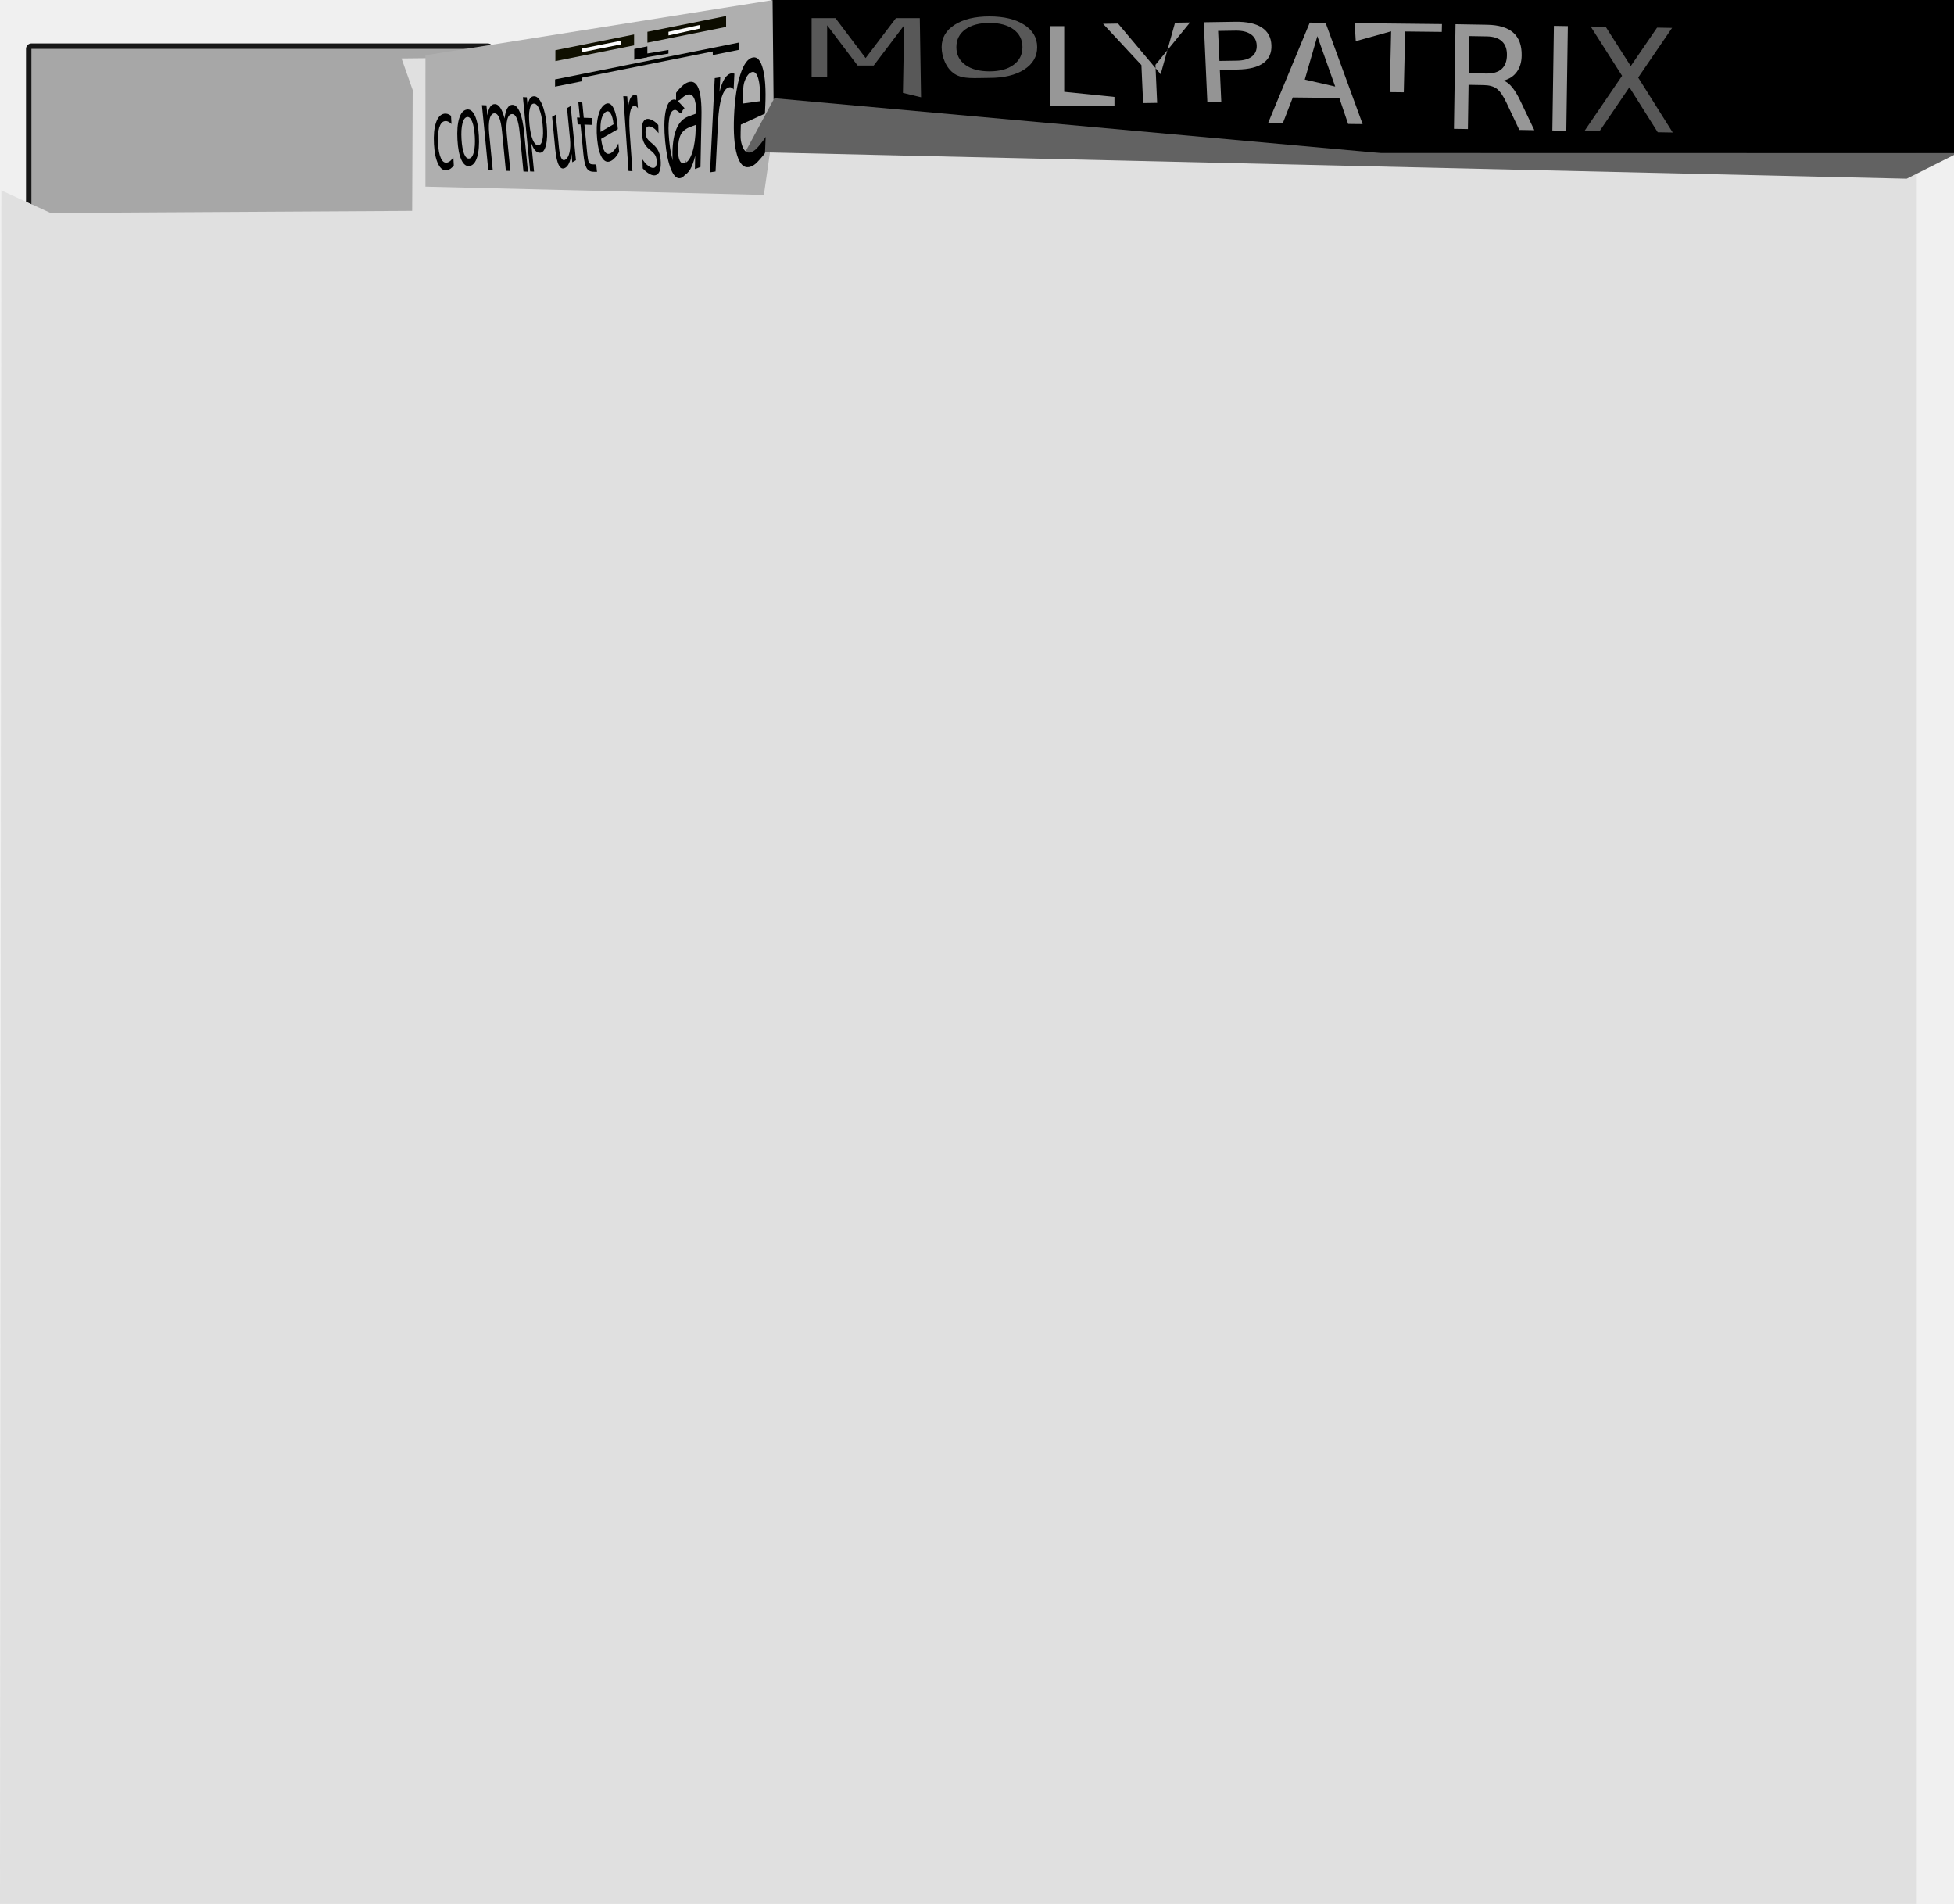
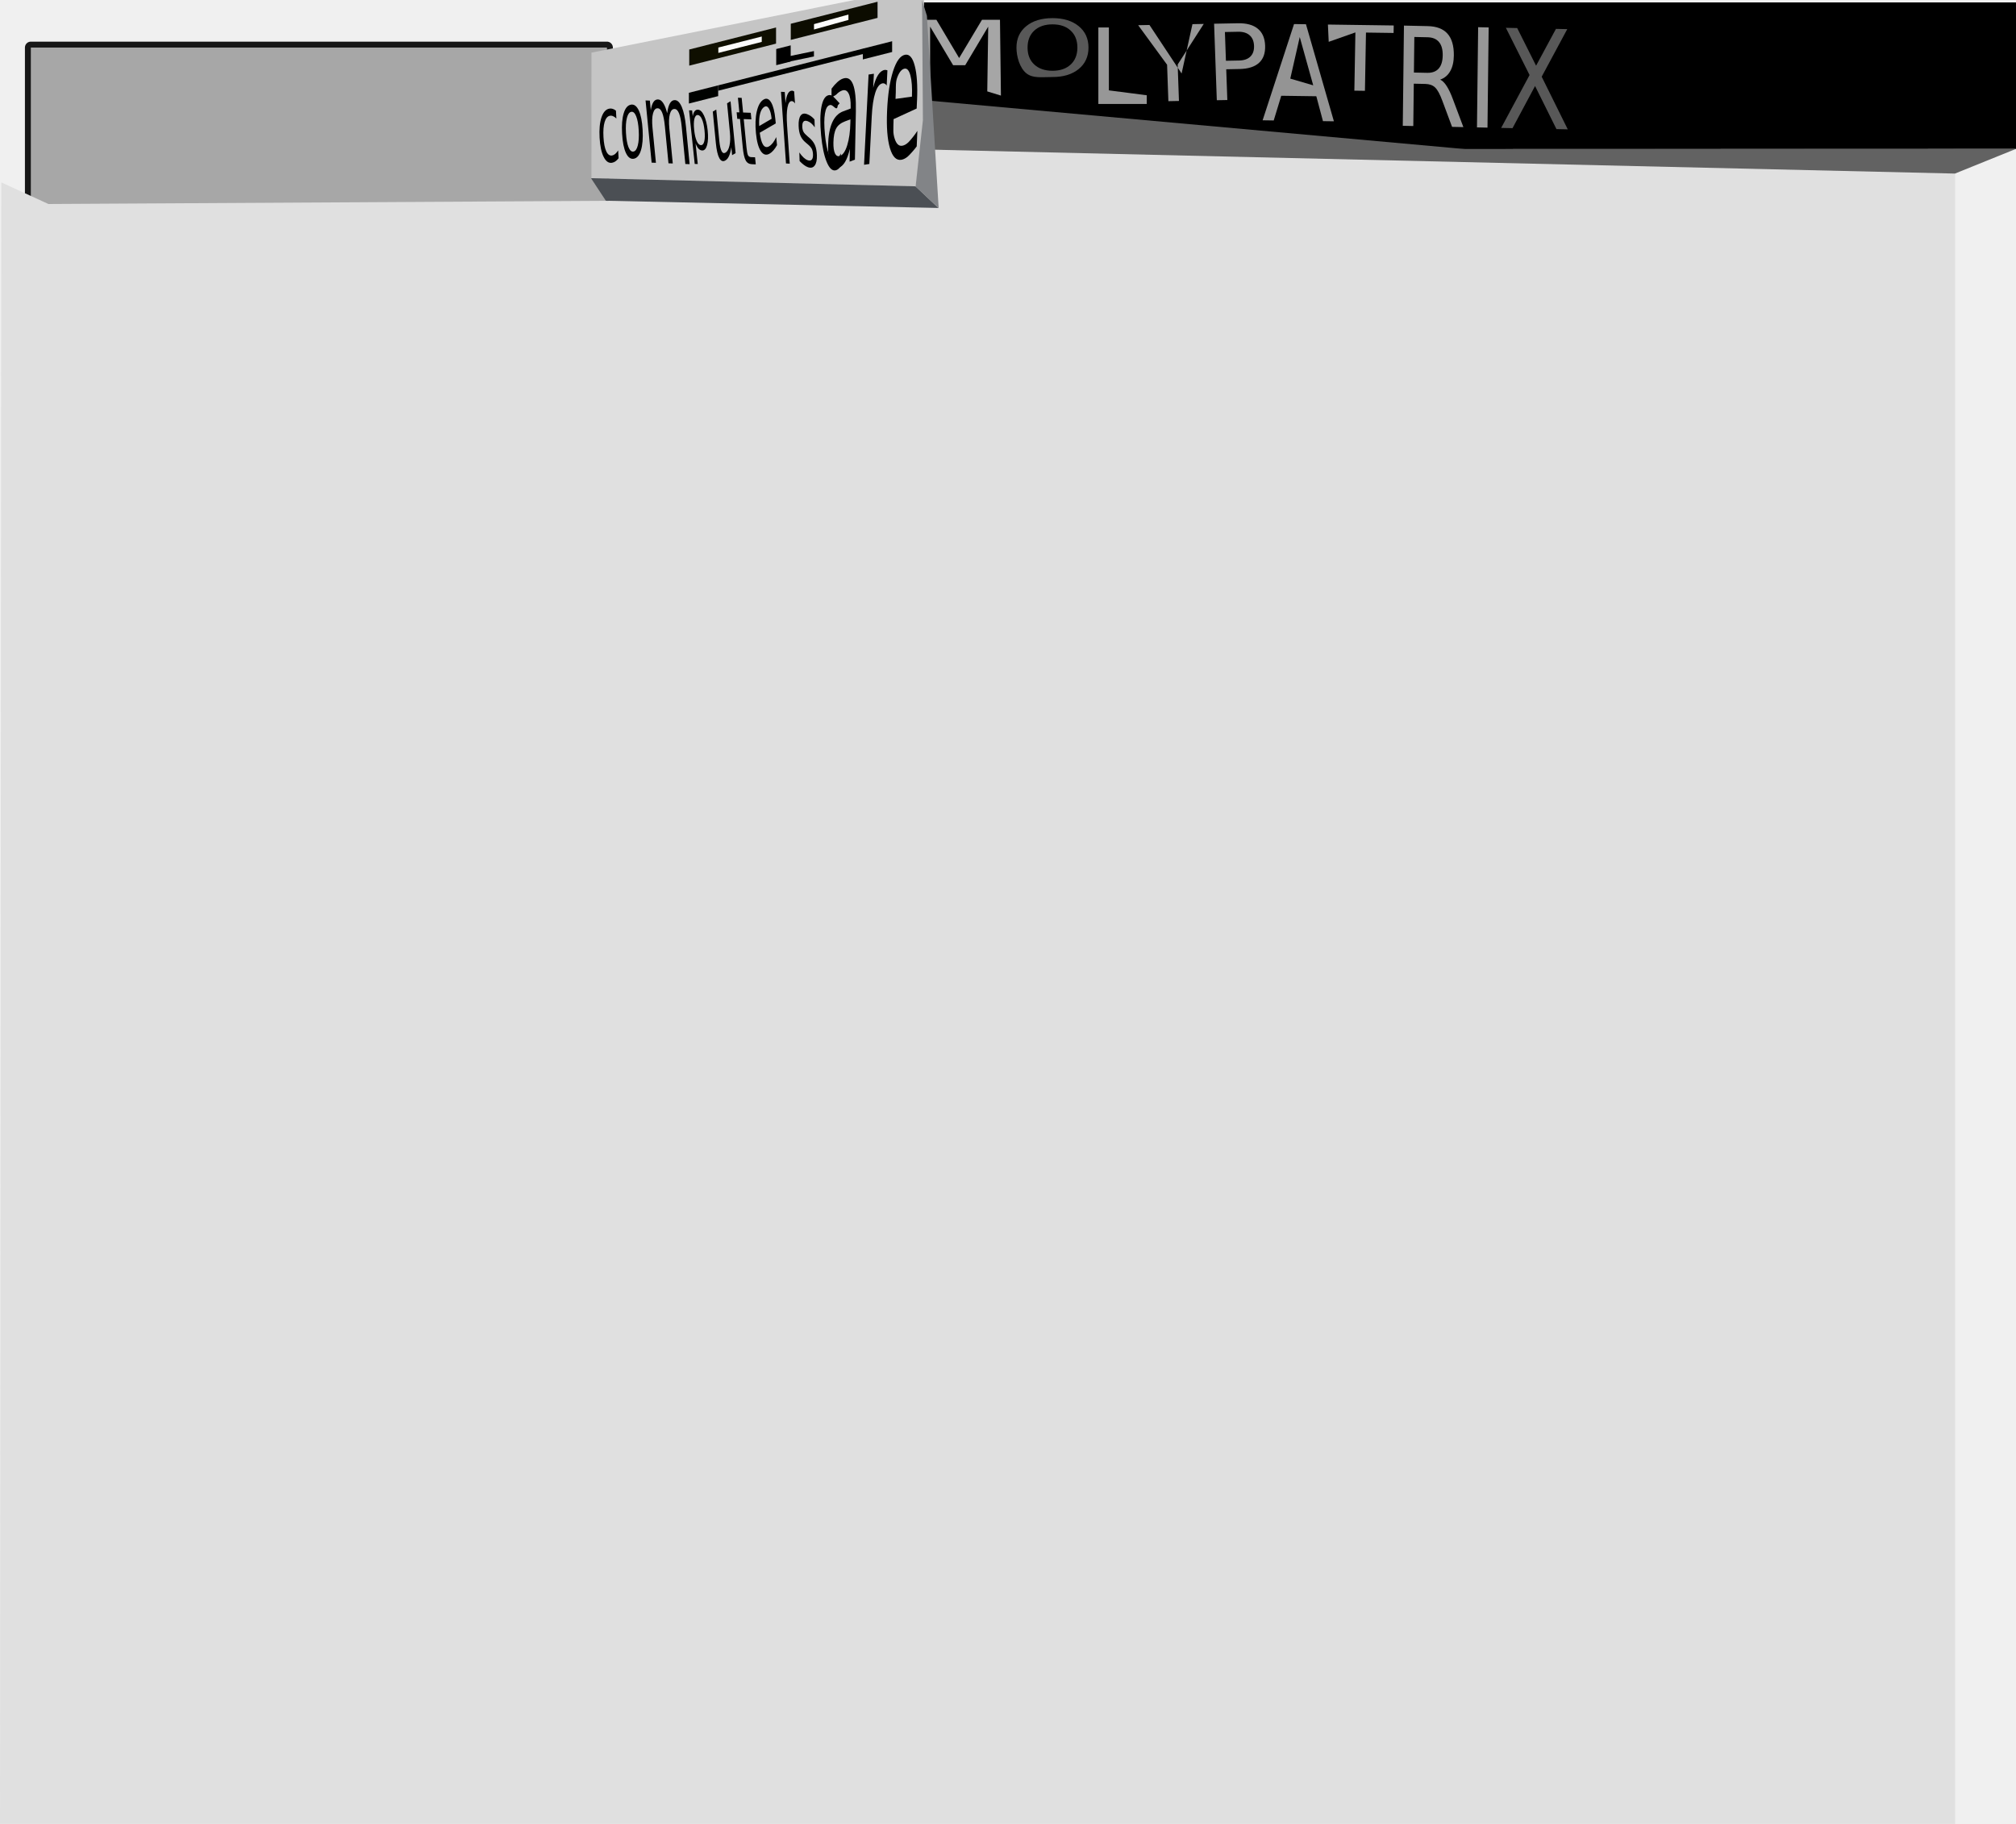
- <svg xmlns="http://www.w3.org/2000/svg" width="390" height="380" viewBox="0 0 103.188 100.542" version="1.1" id="svg8" style="enable-background:new">
+ <svg xmlns="http://www.w3.org/2000/svg" width="420" height="380" viewBox="0 0 111.125 100.542" version="1.1" id="svg8" style="enable-background:new">
  <defs id="defs2" />
  <g id="layer1" transform="translate(0,-196.4583)" style="display:none">
    <path style="opacity:1;vector-effect:none;fill:#f0f0f0;fill-opacity:1;fill-rule:evenodd;stroke:none;stroke-width:0.486;stroke-linecap:butt;stroke-linejoin:round;stroke-miterlimit:4;stroke-dasharray:none;stroke-dashoffset:0;stroke-opacity:1;paint-order:normal" d="M 0,196.458 H 23.812 V 297 H 0 Z" id="rect817" />
    <text xml:space="preserve" style="font-style:normal;font-weight:normal;font-size:10.583px;line-height:1.25;font-family:sans-serif;letter-spacing:0px;word-spacing:0px;fill:#000000;fill-opacity:1;stroke:none;stroke-width:0.265" x="8.215" y="295.577" id="text1490" transform="rotate(1.446883)">
      <tspan id="tspan1488" x="8.215" y="295.577" style="font-style:normal;font-variant:normal;font-weight:normal;font-stretch:normal;font-size:2.822px;font-family:sans-serif;-inkscape-font-specification:'sans-serif, Normal';font-variant-ligatures:normal;font-variant-caps:normal;font-variant-numeric:normal;font-feature-settings:normal;text-align:start;writing-mode:lr-tb;text-anchor:start;stroke-width:0.265">computerscare</tspan>
    </text>
    <text transform="rotate(-5.998983)" id="text1494" y="288.031" x="-28.71" style="font-style:normal;font-weight:normal;font-size:10.583px;line-height:1.25;font-family:sans-serif;letter-spacing:0px;word-spacing:0px;fill:#000000;fill-opacity:1;stroke:none;stroke-width:0.265" xml:space="preserve">
      <tspan style="font-style:normal;font-variant:normal;font-weight:normal;font-stretch:normal;font-size:2.822px;font-family:sans-serif;-inkscape-font-specification:'sans-serif, Normal';font-variant-ligatures:normal;font-variant-caps:normal;font-variant-numeric:normal;font-feature-settings:normal;text-align:start;writing-mode:lr-tb;text-anchor:start;stroke-width:0.265" y="288.031" x="-28.71" id="tspan1492">trg</tspan>
    </text>
    <text xml:space="preserve" style="font-style:normal;font-weight:normal;font-size:10.583px;line-height:1.25;font-family:sans-serif;letter-spacing:0px;word-spacing:0px;fill:#000000;fill-opacity:1;stroke:none;stroke-width:0.265" x="20.712" y="288.872" id="text1498" transform="rotate(1.971473)">
      <tspan id="tspan1496" x="20.712" y="288.872" style="font-style:normal;font-variant:normal;font-weight:normal;font-stretch:normal;font-size:2.822px;font-family:sans-serif;-inkscape-font-specification:'sans-serif, Normal';font-variant-ligatures:normal;font-variant-caps:normal;font-variant-numeric:normal;font-feature-settings:normal;text-align:start;writing-mode:lr-tb;text-anchor:start;stroke-width:0.265">in</tspan>
    </text>
    <text transform="rotate(0.4974611)" id="text1521" y="289.162" x="20.315" style="font-style:normal;font-weight:normal;font-size:10.583px;line-height:1.25;font-family:sans-serif;letter-spacing:0px;word-spacing:0px;fill:#000000;fill-opacity:1;stroke:none;stroke-width:0.265" xml:space="preserve">
      <tspan style="font-style:normal;font-variant:normal;font-weight:normal;font-stretch:normal;font-size:3.175px;font-family:sans-serif;-inkscape-font-specification:'sans-serif, Normal';font-variant-ligatures:normal;font-variant-caps:normal;font-variant-numeric:normal;font-feature-settings:normal;text-align:start;writing-mode:lr-tb;text-anchor:start;stroke-width:0.265" y="289.162" x="20.315" id="tspan1519">clr</tspan>
    </text>
    <text transform="matrix(1.013934,-0.02825079,0.06854811,0.9843481,0,0)" id="text1645" y="204.612" x="-10.296" style="font-style:normal;font-weight:normal;font-size:10.747px;line-height:1.25;font-family:sans-serif;letter-spacing:0px;word-spacing:0px;fill:#000000;fill-opacity:1;stroke:none;stroke-width:0.269" xml:space="preserve">
      <tspan style="font-style:normal;font-variant:normal;font-weight:normal;font-stretch:normal;font-size:5.015px;font-family:sans-serif;-inkscape-font-specification:'sans-serif, Normal';font-variant-ligatures:normal;font-variant-caps:normal;font-variant-numeric:normal;font-feature-settings:normal;text-align:start;writing-mode:lr-tb;text-anchor:start;stroke-width:0.269" y="204.612" x="-10.296" id="tspan1643">debug</tspan>
    </text>
  </g>
  <g id="layer3" />
  <g style="display:inline" transform="translate(0,-196.4583)" id="g1669">
-     <rect style="fill:#a7a7a7;fill-opacity:1;stroke:#171717;stroke-width:0.571;stroke-linecap:round;stroke-linejoin:round;stroke-miterlimit:4;stroke-dasharray:none;stroke-opacity:1;paint-order:stroke fill markers" id="rect873" width="24.099" height="9.618" x="1.659" y="199.039" />
-     <path id="path1647" d="m 21.766,207.594 0.027,-6.382 -0.588,-1.667 80.016,-0.821 v 98.276 H 0 l 0.072,-90.487 2.597,1.191 z" style="opacity:1;vector-effect:none;fill:#e0e0e0;fill-opacity:1;fill-rule:evenodd;stroke:none;stroke-width:0.717;stroke-linecap:butt;stroke-linejoin:round;stroke-miterlimit:4;stroke-dasharray:none;stroke-dashoffset:0;stroke-opacity:1;paint-order:normal" />
-     <path style="fill:#000000;fill-opacity:1;stroke:none;stroke-width:0.605;stroke-linejoin:round;stroke-miterlimit:4;stroke-dasharray:none;stroke-opacity:1" d="m 40.751,196.458 h 62.659 v 8.087 h -30.9 c -18.335,-1.395 -18.302,-1.409 -31.759,-2.834 z" id="rect888" />
-     <path style="fill:#afafaf;fill-opacity:1;stroke:none;stroke-width:0.541;stroke-linecap:butt;stroke-linejoin:round;stroke-miterlimit:4;stroke-dasharray:none;stroke-opacity:1" d="m 40.799,196.464 -18.331,2.913 -0.001,6.937 17.872,0.438 0.504,-3.511 0.023,-0.026 z" id="path890" />
-     <path style="fill:#626262;fill-opacity:1;stroke:none;stroke-width:0.69;stroke-linecap:butt;stroke-linejoin:round;stroke-miterlimit:4;stroke-dasharray:none;stroke-opacity:1" d="m 40.891,201.646 32.044,2.897 30.438,0.006 -2.683,1.346 -61.331,-1.416 z" id="path892" />
-     <g aria-label="MOLYPATRIX" transform="matrix(1.052405,0,0,0.5540412,7.9375,81.90822)" style="font-style:normal;font-weight:normal;font-size:7.103px;line-height:1.25;font-family:sans-serif;letter-spacing:0px;word-spacing:0px;fill:#585858;fill-opacity:1;stroke:none;stroke-width:0.178" id="text1034">
-       <path d="m 33.184,208.481 h 1.196 l 1.514,3.808 1.522,-3.808 h 1.196 l 0.063,7.545 -0.909,-0.418 0.063,-6.445 -1.53,3.838 H 35.493 l -1.53,-3.838 v 4.914 h -0.779 z" style="fill:#585858;fill-opacity:1;stroke-width:0.198" id="path1036" />
+     <rect style="fill:#a7a7a7;fill-opacity:1;stroke:#171717;stroke-width:0.653;stroke-linecap:round;stroke-linejoin:round;stroke-miterlimit:4;stroke-dasharray:none;stroke-opacity:1;paint-order:stroke fill markers" id="rect873" width="31.756" height="9.537" x="1.7" y="199.08" />
+     <path id="path1647" d="m 33.54,207.528 0.291,-5.059 3.546,-0.609 70.391,-3.51 v 98.65 H 0 l 0.072,-90.487 2.597,1.191 z" style="opacity:1;vector-effect:none;fill:#e0e0e0;fill-opacity:1;fill-rule:evenodd;stroke:none;stroke-width:0.717;stroke-linecap:butt;stroke-linejoin:round;stroke-miterlimit:4;stroke-dasharray:none;stroke-dashoffset:0;stroke-opacity:1;paint-order:normal" />
+     <path style="fill:#000000;fill-opacity:1;stroke:none;stroke-width:0.605;stroke-linejoin:round;stroke-miterlimit:4;stroke-dasharray:none;stroke-opacity:1" d="m 48.556,196.591 h 62.584 l 0.008,8.079 -30.834,0.008 c -18.335,-1.395 -18.302,-1.409 -31.759,-2.834 z" id="rect888" />
+     <path style="fill:#626262;fill-opacity:1;stroke:none;stroke-width:0.69;stroke-linecap:butt;stroke-linejoin:round;stroke-miterlimit:4;stroke-dasharray:none;stroke-opacity:1" d="m 48.696,201.778 32.044,2.897 30.388,-0.011 -3.369,1.362 -60.595,-1.416 z" id="path892" />
+     <g aria-label="MOLYPATRIX" transform="matrix(0.8283453,0,0,0.5540412,23.13623,82.04052)" style="font-style:normal;font-weight:normal;font-size:7.103px;line-height:1.25;font-family:sans-serif;letter-spacing:0px;word-spacing:0px;fill:#585858;fill-opacity:1;stroke:none;stroke-width:0.178" id="text1034">
+       <path d="m 33.184,208.481 h 1.196 l 1.514,3.808 1.522,-3.808 h 1.196 l 0.063,7.545 -0.909,-0.418 0.063,-6.445 -1.53,3.838 H 35.493 l -1.53,-3.838 v 4.914 h -0.779 z" style="fill:#a6a6a6;fill-opacity:1;stroke-width:0.198" id="path1036" />
      <path d="m 42.109,208.938 c -0.509,0 -0.913,0.207 -1.214,0.62 -0.298,0.414 -0.447,0.977 -0.447,1.691 0,0.711 0.149,1.274 0.447,1.687 0.301,0.414 0.705,0.62 1.214,0.62 0.509,0 0.911,-0.207 1.207,-0.62 0.298,-0.414 0.447,-0.976 0.447,-1.687 0,-0.714 -0.149,-1.277 -0.447,-1.691 -0.296,-0.414 -0.698,-0.62 -1.207,-0.62 z m 0,-0.62 c 0.726,0 1.306,0.266 1.741,0.798 0.435,0.53 0.652,1.241 0.652,2.134 0,0.89 -0.217,1.601 -0.652,2.134 -0.435,0.53 -1.015,0.794 -1.741,0.794 -0.728,0 -1.311,0.153 -1.748,-0.377 -0.435,-0.53 -0.652,-1.658 -0.652,-2.551 0,-0.893 0.217,-1.604 0.652,-2.134 0.437,-0.532 1.02,-0.798 1.748,-0.798 z" style="fill:#585858;fill-opacity:1;stroke-width:0.185" id="path1038" />
      <path d="m 45.158,209.246 h 0.701 v 6.26 l 2.521,0.487 v 0.867 h -3.222 z" style="fill:#979797;fill-opacity:1;stroke-width:0.215" id="path1040" />
      <path d="m 47.808,209.022 0.752,-0.022 2.138,4.829 0.722,-4.912 0.752,-0.022 -1.736,4.04 0.086,3.625 -0.704,0.021 -0.086,-3.625 z" style="fill:#979797;fill-opacity:1;stroke-width:0.215" id="path1042" />
      <path d="m 53.58,209.701 0.068,2.86 0.881,-0.026 q 0.489,-0.014 0.747,-0.394 0.258,-0.38 0.242,-1.068 -0.016,-0.683 -0.292,-1.048 -0.276,-0.364 -0.765,-0.35 z m -0.72,-0.826 1.581,-0.046 q 0.87,-0.025 1.328,0.543 0.461,0.563 0.487,1.68 0.027,1.127 -0.407,1.716 -0.43,0.589 -1.3,0.614 l -0.881,0.026 0.073,3.059 -0.7,0.02 z" style="fill:#949494;fill-opacity:1;stroke-width:0.215" id="path1044" />
      <path d="m 58.56,210.199 -0.63,4.139 1.527,0.667 z m -0.38,-1.29 0.794,0.017 1.859,9.658 -0.728,-0.015 -0.442,-2.477 -2.334,-0.049 -0.501,2.457 -0.739,-0.016 z" style="fill:#949494;fill-opacity:1;stroke-width:0.242" id="path1046" />
      <path d="m 60.434,208.957 4.38,0.092 -0.009,0.745 -1.838,-0.039 -0.069,5.795 -0.704,-0.015 0.069,-5.795 -1.775,0.936 z" style="fill:#979797;fill-opacity:1;stroke-width:0.2" id="path1048" />
      <path d="m 67.907,214.437 q 0.224,0.154 0.432,0.642 0.211,0.488 0.42,1.336 l 0.69,2.747 -0.753,-0.024 -0.642,-2.579 q -0.249,-1.01 -0.489,-1.345 -0.237,-0.335 -0.653,-0.348 l -0.763,-0.025 -0.033,4.213 -0.7,-0.023 0.078,-9.969 1.581,0.051 q 0.888,0.029 1.319,0.757 0.431,0.728 0.42,2.171 -0.007,0.941 -0.241,1.555 -0.23,0.614 -0.666,0.84 z m -1.722,-4.243 -0.028,3.539 0.881,0.028 q 0.506,0.016 0.766,-0.423 0.264,-0.446 0.27,-1.32 0.007,-0.875 -0.25,-1.324 -0.253,-0.456 -0.759,-0.472 z" style="fill:#979797;fill-opacity:1;stroke-width:0.246" id="path1050" />
      <path d="m 70.431,209.221 0.7,0.023 -0.078,9.969 -0.7,-0.023 z" style="fill:#979797;fill-opacity:1;stroke-width:0.246" id="path1052" />
      <path d="m 72.276,209.281 0.753,0.024 1.258,3.747 1.322,-3.664 0.753,0.024 -1.702,4.734 1.735,5.238 -0.753,-0.024 -1.423,-4.287 -1.5,4.193 -0.756,-0.024 1.89,-5.262 z" style="fill:#585858;fill-opacity:1;stroke-width:0.246" id="path1054" />
    </g>
-     <g id="g9547" transform="matrix(0.5200227,-0.1041472,0,0.143805,23.09585,199.0186)">
+     <path style="fill:#c5c5c5;fill-opacity:1;stroke:none;stroke-width:0.541;stroke-linecap:butt;stroke-linejoin:round;stroke-miterlimit:4;stroke-dasharray:none;stroke-opacity:1" d="m 50.933,196.448 -3.847,0.013 -14.484,2.9 -10e-4,6.937 17.872,0.438 0.504,-3.511 0.023,-0.026 z" id="path890" />
+     <g id="g9547" transform="matrix(0.59876,-0.1518551,0,0.2227387,30.81427,198.9307)">
      <g style="display:inline" id="layer4" />
      <path id="rect5872" d="m 11.987,9.323 h 7.992 v 3.996 h -7.992 z" style="opacity:1;fill:#0f0f00;fill-opacity:1;stroke:#000000;stroke-width:0;stroke-miterlimit:4;stroke-dasharray:none;stroke-opacity:1" />
      <path id="rect5874" d="m 14.667,10.662 h 3.996 v 1.332 h -3.996 z" style="opacity:1;fill:#ffffff;fill-opacity:0.986;stroke:#000000;stroke-width:0;stroke-miterlimit:4;stroke-dasharray:none;stroke-opacity:1" />
      <path id="rect5878" d="m -29.324,9.323 h 7.99 v 3.996 h -7.99 z" style="opacity:1;fill:#0c0c00;fill-opacity:1;stroke:#000000;stroke-width:0;stroke-miterlimit:4;stroke-dasharray:none;stroke-opacity:1" transform="scale(-1,1)" />
      <path id="rect5880" d="m 26.644,10.662 -3.171,0.209 v 1.332 l 3.171,-0.209 z" style="opacity:1;fill:#ffffff;fill-opacity:0.986;stroke:#000000;stroke-width:0;stroke-miterlimit:4;stroke-dasharray:none;stroke-opacity:1" />
      <path id="rect5882" d="m 19.995,14.667 h 1.332 v 3.996 h -1.332 z" style="opacity:1;fill:#000000;fill-opacity:1;stroke:#000000;stroke-width:0;stroke-miterlimit:4;stroke-dasharray:none;stroke-opacity:1" />
      <path id="rect5884" d="m 20.889,17.22 2.579,0.321 v 1.332 l -2.579,-0.321 z" style="opacity:1;fill:#000000;fill-opacity:1;stroke:#000000;stroke-width:0;stroke-miterlimit:4;stroke-dasharray:none;stroke-opacity:1" />
      <path id="rect5886" d="m 11.955,20.011 h 2.696 v 2.664 h -2.696 z" style="opacity:1;fill:#000200;fill-opacity:1;stroke:#000000;stroke-width:0;stroke-miterlimit:4;stroke-dasharray:none;stroke-opacity:1" />
      <path id="rect5888" d="m 27.97,20.011 h 2.696 v 2.664 h -2.696 z" style="opacity:1;fill:#000200;fill-opacity:1;stroke:#000000;stroke-width:0;stroke-miterlimit:4;stroke-dasharray:none;stroke-opacity:1" />
      <path id="rect5890" d="m 14.651,20.011 h 13.352 v 1.332 H 14.651 Z" style="opacity:1;fill:#000200;fill-opacity:1;stroke:#000000;stroke-width:0;stroke-miterlimit:4;stroke-dasharray:none;stroke-opacity:1" />
    </g>
-     <g aria-label="computerscare" transform="matrix(0.808357,0.02966973,0.1788892,1.8413,-36.60146,-339.2731)" style="font-style:normal;font-weight:normal;font-size:10.583px;line-height:1.25;font-family:sans-serif;letter-spacing:0px;word-spacing:0px;fill:#000000;fill-opacity:1;stroke:none;stroke-width:0.265" id="text1651">
+     <g aria-label="computerscare" transform="matrix(0.808357,0.02966973,0.1788892,1.8413,-26.46842,-339.2891)" style="font-style:normal;font-weight:normal;font-size:10.583px;line-height:1.25;font-family:sans-serif;letter-spacing:0px;word-spacing:0px;fill:#000000;fill-opacity:1;stroke:none;stroke-width:0.265" id="text1651">
      <path d="m 9.656,294.118 -0.022,0.237 q -0.103,-0.049 -0.21,-0.067 -0.106,-0.02 -0.217,-0.009 -0.249,0.024 -0.401,0.194 -0.152,0.169 -0.179,0.451 -0.027,0.283 0.096,0.427 0.123,0.143 0.372,0.119 0.111,-0.011 0.222,-0.05 0.113,-0.041 0.227,-0.11 l -0.022,0.234 q -0.112,0.06 -0.23,0.096 -0.116,0.036 -0.246,0.048 -0.352,0.034 -0.538,-0.166 -0.186,-0.199 -0.151,-0.572 0.036,-0.378 0.265,-0.614 0.23,-0.236 0.595,-0.271 0.118,-0.011 0.228,0.003 0.11,0.013 0.211,0.051 z" style="font-style:normal;font-variant:normal;font-weight:normal;font-stretch:normal;font-size:2.822px;font-family:sans-serif;-inkscape-font-specification:'sans-serif, Normal';font-variant-ligatures:normal;font-variant-caps:normal;font-variant-numeric:normal;font-feature-settings:normal;text-align:start;writing-mode:lr-tb;text-anchor:start;stroke-width:0.265" id="path1701" />
      <path d="m 10.696,294.137 q -0.206,0.02 -0.341,0.191 -0.135,0.17 -0.161,0.447 -0.026,0.277 0.077,0.426 0.105,0.147 0.312,0.127 0.204,-0.019 0.339,-0.191 0.135,-0.171 0.161,-0.447 0.026,-0.274 -0.078,-0.423 -0.104,-0.15 -0.309,-0.13 z m 0.02,-0.215 q 0.334,-0.032 0.504,0.165 0.17,0.197 0.134,0.577 -0.036,0.379 -0.247,0.614 -0.211,0.233 -0.545,0.265 -0.335,0.032 -0.505,-0.165 -0.169,-0.198 -0.133,-0.577 0.036,-0.38 0.246,-0.613 0.211,-0.233 0.546,-0.265 z" style="font-style:normal;font-variant:normal;font-weight:normal;font-stretch:normal;font-size:2.822px;font-family:sans-serif;-inkscape-font-specification:'sans-serif, Normal';font-variant-ligatures:normal;font-variant-caps:normal;font-variant-numeric:normal;font-feature-settings:normal;text-align:start;writing-mode:lr-tb;text-anchor:start;stroke-width:0.265" id="path1703" />
      <path d="m 13.144,294.139 q 0.109,-0.206 0.261,-0.304 0.152,-0.098 0.358,-0.098 0.277,3.4e-4 0.428,0.205 0.151,0.203 0.151,0.579 l 0.001,1.124 -0.293,-3.3e-4 -0.001,-1.114 q -3.15e-4,-0.268 -0.091,-0.397 -0.09,-0.13 -0.276,-0.13 -0.227,-2.7e-4 -0.358,0.157 -0.131,0.158 -0.131,0.43 l 0.001,1.052 -0.293,-3.4e-4 -0.001,-1.114 q -3.17e-4,-0.269 -0.091,-0.397 -0.09,-0.13 -0.279,-0.13 -0.223,-2.8e-4 -0.355,0.159 -0.131,0.158 -0.131,0.429 l 0.001,1.052 -0.293,-3.3e-4 -0.002,-1.862 0.293,3.4e-4 3.42e-4,0.289 q 0.1,-0.171 0.239,-0.252 0.139,-0.081 0.331,-0.081 0.193,2.3e-4 0.328,0.103 0.136,0.103 0.202,0.299 z" style="font-style:normal;font-variant:normal;font-weight:normal;font-stretch:normal;font-size:2.822px;font-family:sans-serif;-inkscape-font-specification:'sans-serif, Normal';font-variant-ligatures:normal;font-variant-caps:normal;font-variant-numeric:normal;font-feature-settings:normal;text-align:start;writing-mode:lr-tb;text-anchor:start;stroke-width:0.312" id="path1705" />
-       <path d="m 14.743,294.817 v 0.819 h -0.255 v -2.13 h 0.255 v 0.234 q 0.08,-0.138 0.201,-0.204 0.123,-0.068 0.292,-0.068 0.281,0 0.456,0.223 0.176,0.223 0.176,0.587 0,0.364 -0.176,0.587 -0.175,0.223 -0.456,0.223 -0.169,0 -0.292,-0.066 -0.121,-0.068 -0.201,-0.205 z m 0.863,-0.539 q 0,-0.28 -0.116,-0.438 -0.114,-0.16 -0.316,-0.16 -0.201,0 -0.317,0.16 -0.114,0.158 -0.114,0.438 0,0.28 0.114,0.44 0.116,0.158 0.317,0.158 0.201,0 0.316,-0.158 0.116,-0.16 0.116,-0.44 z" style="font-style:normal;font-variant:normal;font-weight:normal;font-stretch:normal;font-size:2.822px;font-family:sans-serif;-inkscape-font-specification:'sans-serif, Normal';font-variant-ligatures:normal;font-variant-caps:normal;font-variant-numeric:normal;font-feature-settings:normal;text-align:start;writing-mode:lr-tb;text-anchor:start;stroke-width:0.265" id="path1707" />
+       <path d="m 14.888,295.016 0.012,0.616 -0.208,2.4e-4 -0.03,-1.604 0.208,-2.4e-4 0.003,0.176 q 0.063,-0.104 0.162,-0.154 0.099,-0.051 0.238,-0.051 0.23,-1.7e-4 0.376,0.168 0.147,0.168 0.153,0.442 0.005,0.274 -0.136,0.442 -0.14,0.168 -0.37,0.169 -0.139,1.8e-4 -0.24,-0.049 -0.1,-0.051 -0.167,-0.154 z m 0.698,-0.406 q -0.004,-0.211 -0.101,-0.33 -0.096,-0.12 -0.26,-0.12 -0.164,2.1e-4 -0.257,0.121 -0.091,0.119 -0.087,0.33 0.004,0.211 0.1,0.331 0.097,0.119 0.261,0.119 0.164,-2.1e-4 0.256,-0.12 0.092,-0.12 0.088,-0.331 z" style="font-style:normal;font-variant:normal;font-weight:normal;font-stretch:normal;font-size:2.822px;font-family:sans-serif;-inkscape-font-specification:'sans-serif, Normal';font-variant-ligatures:normal;font-variant-caps:normal;font-variant-numeric:normal;font-feature-settings:normal;text-align:start;writing-mode:lr-tb;text-anchor:start;stroke-width:0.208" id="path1707" />
      <path d="m 16.277,294.98 -1.52e-4,-0.94 0.252,-0.065 1.5e-4,0.931 q 3.6e-5,0.221 0.085,0.31 0.085,0.088 0.255,0.044 0.204,-0.052 0.322,-0.214 0.119,-0.162 0.119,-0.39 l -1.43e-4,-0.881 0.252,-0.065 2.51e-4,1.553 -0.252,0.065 -3.9e-5,-0.239 q -0.092,0.165 -0.214,0.265 -0.12,0.099 -0.281,0.14 -0.264,0.068 -0.401,-0.064 -0.137,-0.131 -0.137,-0.452 z" style="font-style:normal;font-variant:normal;font-weight:normal;font-stretch:normal;font-size:2.822px;font-family:sans-serif;-inkscape-font-specification:'sans-serif, Normal';font-variant-ligatures:normal;font-variant-caps:normal;font-variant-numeric:normal;font-feature-settings:normal;text-align:start;writing-mode:lr-tb;text-anchor:start;stroke-width:0.265" id="path1709" />
      <path d="m 18.345,293.596 v 0.438 h 0.522 v 0.197 h -0.522 v 0.838 q 0,0.189 0.051,0.243 0.052,0.054 0.211,0.054 h 0.26 v 0.212 H 18.607 q -0.294,0 -0.405,-0.109 -0.112,-0.11 -0.112,-0.4 V 294.231 H 17.904 v -0.197 h 0.186 v -0.438 z" style="font-style:normal;font-variant:normal;font-weight:normal;font-stretch:normal;font-size:2.822px;font-family:sans-serif;-inkscape-font-specification:'sans-serif, Normal';font-variant-ligatures:normal;font-variant-caps:normal;font-variant-numeric:normal;font-feature-settings:normal;text-align:start;writing-mode:lr-tb;text-anchor:start;stroke-width:0.265" id="path1711" />
      <path d="m 20.508,294.201 2.1e-5,0.125 -1.158,0.297 q 0.016,0.259 0.156,0.362 0.141,0.101 0.392,0.037 0.145,-0.038 0.281,-0.108 0.137,-0.071 0.271,-0.178 l 4e-5,0.241 q -0.136,0.093 -0.278,0.16 -0.142,0.067 -0.289,0.104 -0.367,0.094 -0.582,-0.067 -0.214,-0.162 -0.214,-0.531 -6.1e-5,-0.381 0.203,-0.657 0.204,-0.277 0.549,-0.365 0.309,-0.079 0.489,0.077 0.181,0.155 0.181,0.502 z m -0.252,-0.01 q -0.003,-0.209 -0.116,-0.304 -0.112,-0.096 -0.299,-0.048 -0.211,0.054 -0.338,0.207 -0.126,0.153 -0.145,0.377 z" style="font-style:normal;font-variant:normal;font-weight:normal;font-stretch:normal;font-size:2.822px;font-family:sans-serif;-inkscape-font-specification:'sans-serif, Normal';font-variant-ligatures:normal;font-variant-caps:normal;font-variant-numeric:normal;font-feature-settings:normal;text-align:start;writing-mode:lr-tb;text-anchor:start;stroke-width:0.265" id="path1713" />
      <path d="m 21.957,293.706 q -0.041,-0.035 -0.09,-0.05 -0.048,-0.018 -0.109,-0.018 -0.215,-10e-4 -0.342,0.194 -0.126,0.193 -0.149,0.557 l -0.07,1.131 -0.255,-0.002 0.134,-2.148 0.255,0.002 -0.021,0.334 q 0.092,-0.195 0.226,-0.288 0.134,-0.095 0.317,-0.094 0.026,1.7e-4 0.057,0.006 0.031,0.004 0.069,0.014 z" style="font-style:normal;font-variant:normal;font-weight:normal;font-stretch:normal;font-size:2.822px;font-family:sans-serif;-inkscape-font-specification:'sans-serif, Normal';font-variant-ligatures:normal;font-variant-caps:normal;font-variant-numeric:normal;font-feature-settings:normal;text-align:start;writing-mode:lr-tb;text-anchor:start;stroke-width:0.312" id="path1715" />
      <path d="m 23.185,294.163 -0.035,0.237 q -0.098,-0.07 -0.209,-0.114 -0.111,-0.044 -0.233,-0.062 -0.187,-0.028 -0.289,0.016 -0.101,0.044 -0.118,0.158 -0.013,0.087 0.047,0.148 0.06,0.059 0.255,0.134 l 0.083,0.032 q 0.259,0.097 0.355,0.218 0.098,0.12 0.07,0.307 -0.031,0.213 -0.219,0.312 -0.186,0.099 -0.48,0.056 -0.123,-0.018 -0.253,-0.062 -0.129,-0.043 -0.269,-0.112 l 0.038,-0.259 q 0.128,0.093 0.258,0.149 0.13,0.055 0.262,0.075 0.177,0.026 0.281,-0.02 0.104,-0.047 0.121,-0.158 0.015,-0.102 -0.046,-0.167 -0.06,-0.065 -0.286,-0.149 l -0.084,-0.033 q -0.226,-0.083 -0.315,-0.199 -0.089,-0.117 -0.063,-0.295 0.032,-0.215 0.202,-0.31 0.17,-0.095 0.451,-0.053 0.139,0.02 0.259,0.059 0.12,0.038 0.217,0.095 z" style="font-style:normal;font-variant:normal;font-weight:normal;font-stretch:normal;font-size:2.822px;font-family:sans-serif;-inkscape-font-specification:'sans-serif, Normal';font-variant-ligatures:normal;font-variant-caps:normal;font-variant-numeric:normal;font-feature-settings:normal;text-align:start;writing-mode:lr-tb;text-anchor:start;stroke-width:0.265" id="path1717" />
      <path d="m 24.87,293.717 c -0.1,0.222 -0.308,-0.046 -0.546,-6.6e-4 -0.165,0.018 -0.293,0.104 -0.385,0.26 -0.092,0.154 -0.138,0.361 -0.138,0.623 -7.33e-4,0.261 0.044,0.46 0.135,0.595 0.091,0.134 0.219,0.192 0.383,0.174 0.074,-0.008 0.146,-0.029 0.218,-0.064 0.073,-0.036 0.145,-0.085 0.217,-0.148 l -9.06e-4,0.325 c -0.071,0.054 -0.145,0.096 -0.221,0.127 -0.076,0.031 -0.156,0.051 -0.242,0.061 -0.233,0.025 -0.418,-0.056 -0.554,-0.244 -0.137,-0.188 -0.204,-0.454 -0.204,-0.798 9.75e-4,-0.349 0.071,-0.631 0.209,-0.846 0.14,-0.215 0.33,-0.336 0.571,-0.362 0.078,-0.009 0.155,-0.006 0.229,0.01 0.075,0.013 0.4,0.185 0.47,0.222 z" style="font-style:normal;font-variant:normal;font-weight:normal;font-stretch:normal;font-size:2.822px;font-family:sans-serif;-inkscape-font-specification:'sans-serif, Normal';font-variant-ligatures:normal;font-variant-caps:normal;font-variant-numeric:normal;font-feature-settings:normal;text-align:start;writing-mode:lr-tb;text-anchor:start;stroke-width:0.312" id="path1719" />
      <path d="m 25.271,294.186 c -0.304,0.053 -0.526,0.128 -0.663,0.225 -0.138,0.097 -0.231,0.238 -0.281,0.424 -0.039,0.148 -0.027,0.258 0.037,0.33 0.066,0.07 0.175,0.092 0.326,0.066 0.209,-0.036 0.398,-0.147 0.566,-0.331 0.171,-0.186 0.292,-0.415 0.364,-0.686 l 0.025,-0.093 z m 0.797,-0.302 -0.384,1.444 -0.377,0.065 0.102,-0.384 c -0.127,0.169 -0.264,0.301 -0.412,0.397 -0.148,0.095 -0.314,0.158 -0.5,0.19 -0.235,0.041 -0.403,9.7e-4 -0.503,-0.119 -0.099,-0.122 -0.116,-0.305 -0.051,-0.549 0.076,-0.285 0.219,-0.514 0.429,-0.689 0.212,-0.175 0.489,-0.292 0.832,-0.351 l 0.528,-0.092 0.011,-0.041 c 0.051,-0.191 0.033,-0.329 -0.054,-0.413 -0.085,-0.086 -0.231,-0.111 -0.437,-0.075 -0.131,0.023 -0.263,0.062 -0.397,0.119 -0.133,0.056 -0.233,0.041 -0.366,0.13 l 0.068,-0.296 c 0.153,-0.083 0.299,-0.149 0.436,-0.201 0.138,-0.053 0.268,-0.09 0.391,-0.111 0.332,-0.058 0.554,-0.006 0.668,0.156 0.113,0.161 0.119,0.435 0.016,0.82 z" style="font-style:normal;font-variant:normal;font-weight:normal;font-stretch:normal;font-size:2.822px;font-family:sans-serif;-inkscape-font-specification:'sans-serif, Normal';font-variant-ligatures:normal;font-variant-caps:normal;font-variant-numeric:normal;font-feature-settings:normal;text-align:start;writing-mode:lr-tb;text-anchor:start;stroke-width:0.403" id="path1721" />
      <path d="m 28.351,293.065 q -0.047,-0.038 -0.114,-0.052 -0.064,-0.016 -0.152,-0.009 -0.31,0.026 -0.56,0.287 -0.247,0.259 -0.402,0.719 l -0.48,1.431 -0.368,0.03 0.91,-2.716 0.368,-0.03 -0.141,0.422 q 0.198,-0.257 0.423,-0.391 0.226,-0.137 0.49,-0.158 0.038,-0.003 0.081,1.2e-4 0.044,0.002 0.096,0.009 z" style="font-style:normal;font-variant:normal;font-weight:normal;font-stretch:normal;font-size:2.822px;font-family:sans-serif;-inkscape-font-specification:'sans-serif, Normal';font-variant-ligatures:normal;font-variant-caps:normal;font-variant-numeric:normal;font-feature-settings:normal;text-align:start;writing-mode:lr-tb;text-anchor:start;stroke-width:0.416" id="path1723" />
      <path d="m 30.327,293.481 -0.077,0.242 -1.65,0.344 c -0.093,0.339 -0.138,0.411 -0.06,0.578 0.08,0.165 0.242,0.235 0.486,0.211 0.141,-0.014 0.285,-0.05 0.432,-0.109 0.148,-0.06 0.532,-0.249 0.692,-0.355 l -0.149,0.468 c -0.156,0.088 -0.539,0.266 -0.69,0.319 -0.151,0.053 -0.298,0.086 -0.44,0.1 -0.357,0.034 -0.595,-0.078 -0.715,-0.338 -0.118,-0.26 -0.101,-0.629 0.051,-1.106 0.157,-0.494 0.381,-0.894 0.67,-1.202 0.291,-0.31 0.604,-0.481 0.94,-0.513 0.301,-0.029 0.497,0.079 0.587,0.324 0.093,0.243 0.068,0.589 -0.076,1.038 z m -0.321,-0.11 c 0.084,-0.271 0.096,-0.482 0.037,-0.632 -0.058,-0.151 -0.177,-0.218 -0.358,-0.2 -0.205,0.019 -0.394,0.114 -0.568,0.282 -0.172,0.168 -0.14,0.351 -0.25,0.636 z" style="font-style:normal;font-variant:normal;font-weight:normal;font-stretch:normal;font-size:2.822px;font-family:sans-serif;-inkscape-font-specification:'sans-serif, Normal';font-variant-ligatures:normal;font-variant-caps:normal;font-variant-numeric:normal;font-feature-settings:normal;text-align:start;writing-mode:lr-tb;text-anchor:start;stroke-width:0.438" id="path1725" />
    </g>
+     <path style="fill:#4b4f54;fill-opacity:1;stroke:none;stroke-width:0.265px;stroke-linecap:butt;stroke-linejoin:miter;stroke-opacity:1" d="m 32.578,206.281 0.817,1.243 18.335,0.398 -1.263,-1.193 z" id="path3458" />
+     <path style="fill:#828487;fill-opacity:1;stroke:none;stroke-width:0.235px;stroke-linecap:butt;stroke-linejoin:miter;stroke-opacity:1" d="m 51.741,207.938 -0.648,-10.609 -0.267,-0.865 0.046,6.618 -0.403,3.66 z" id="path3460" />
  </g>
</svg>
